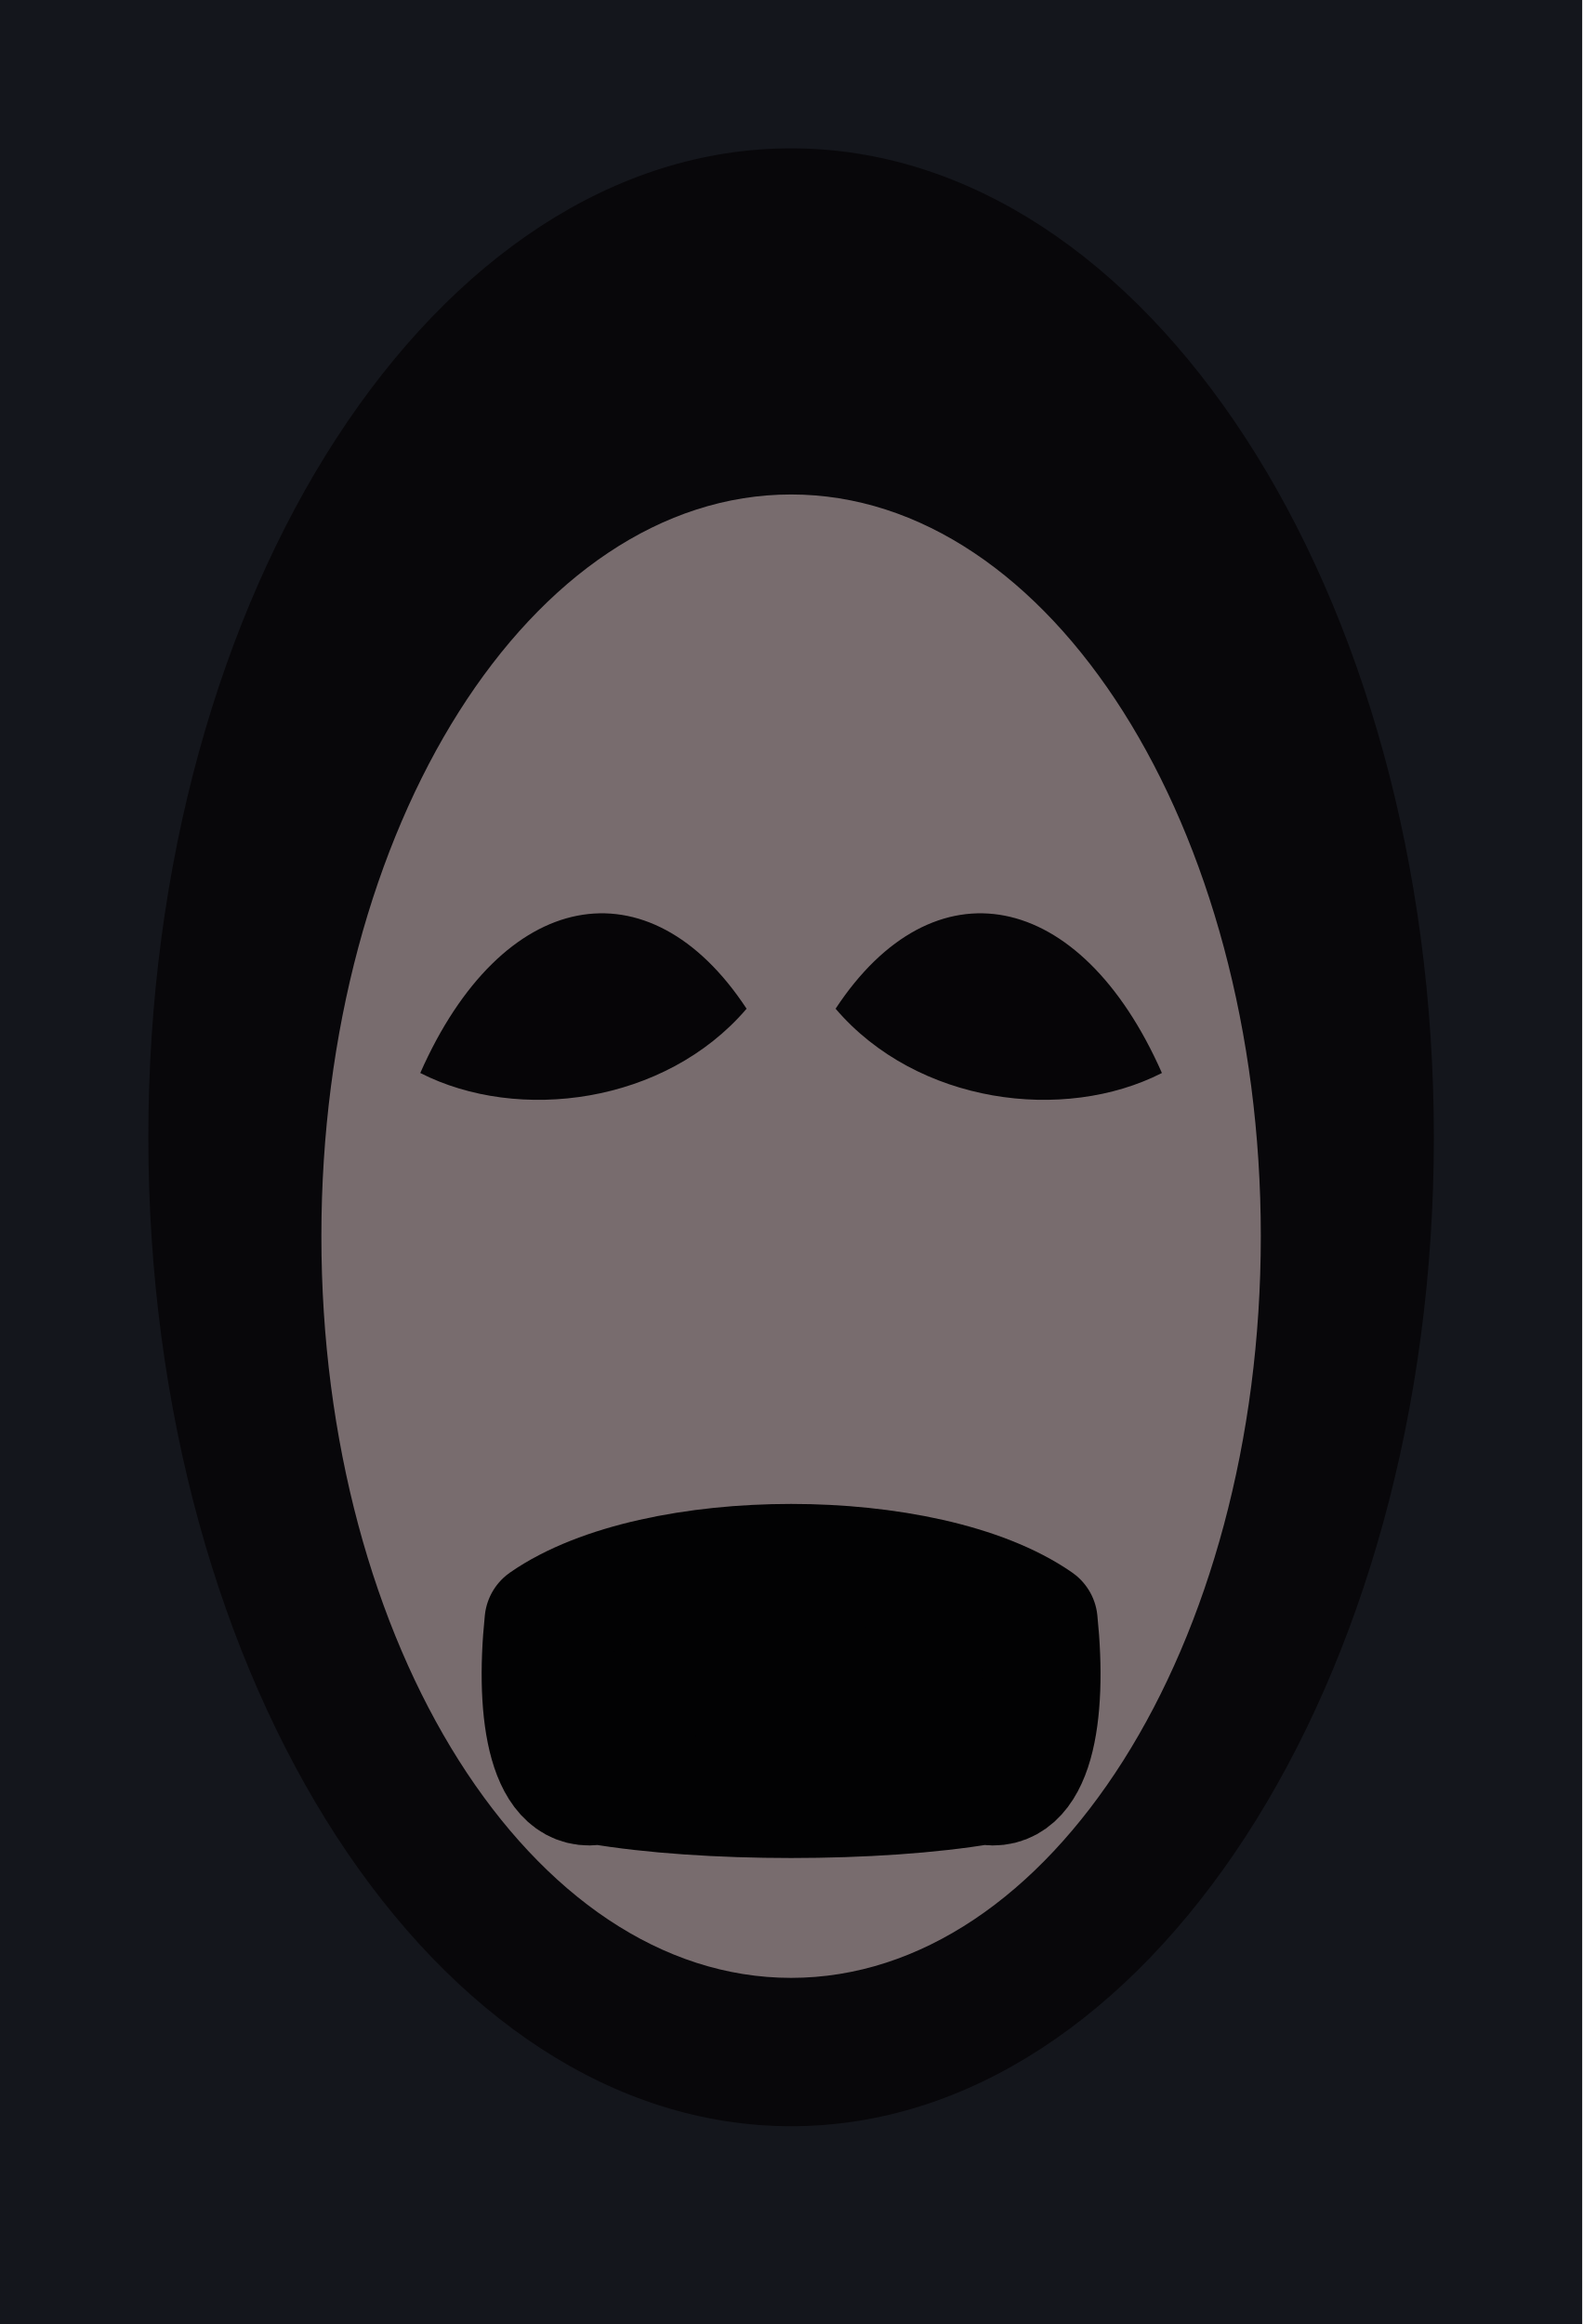
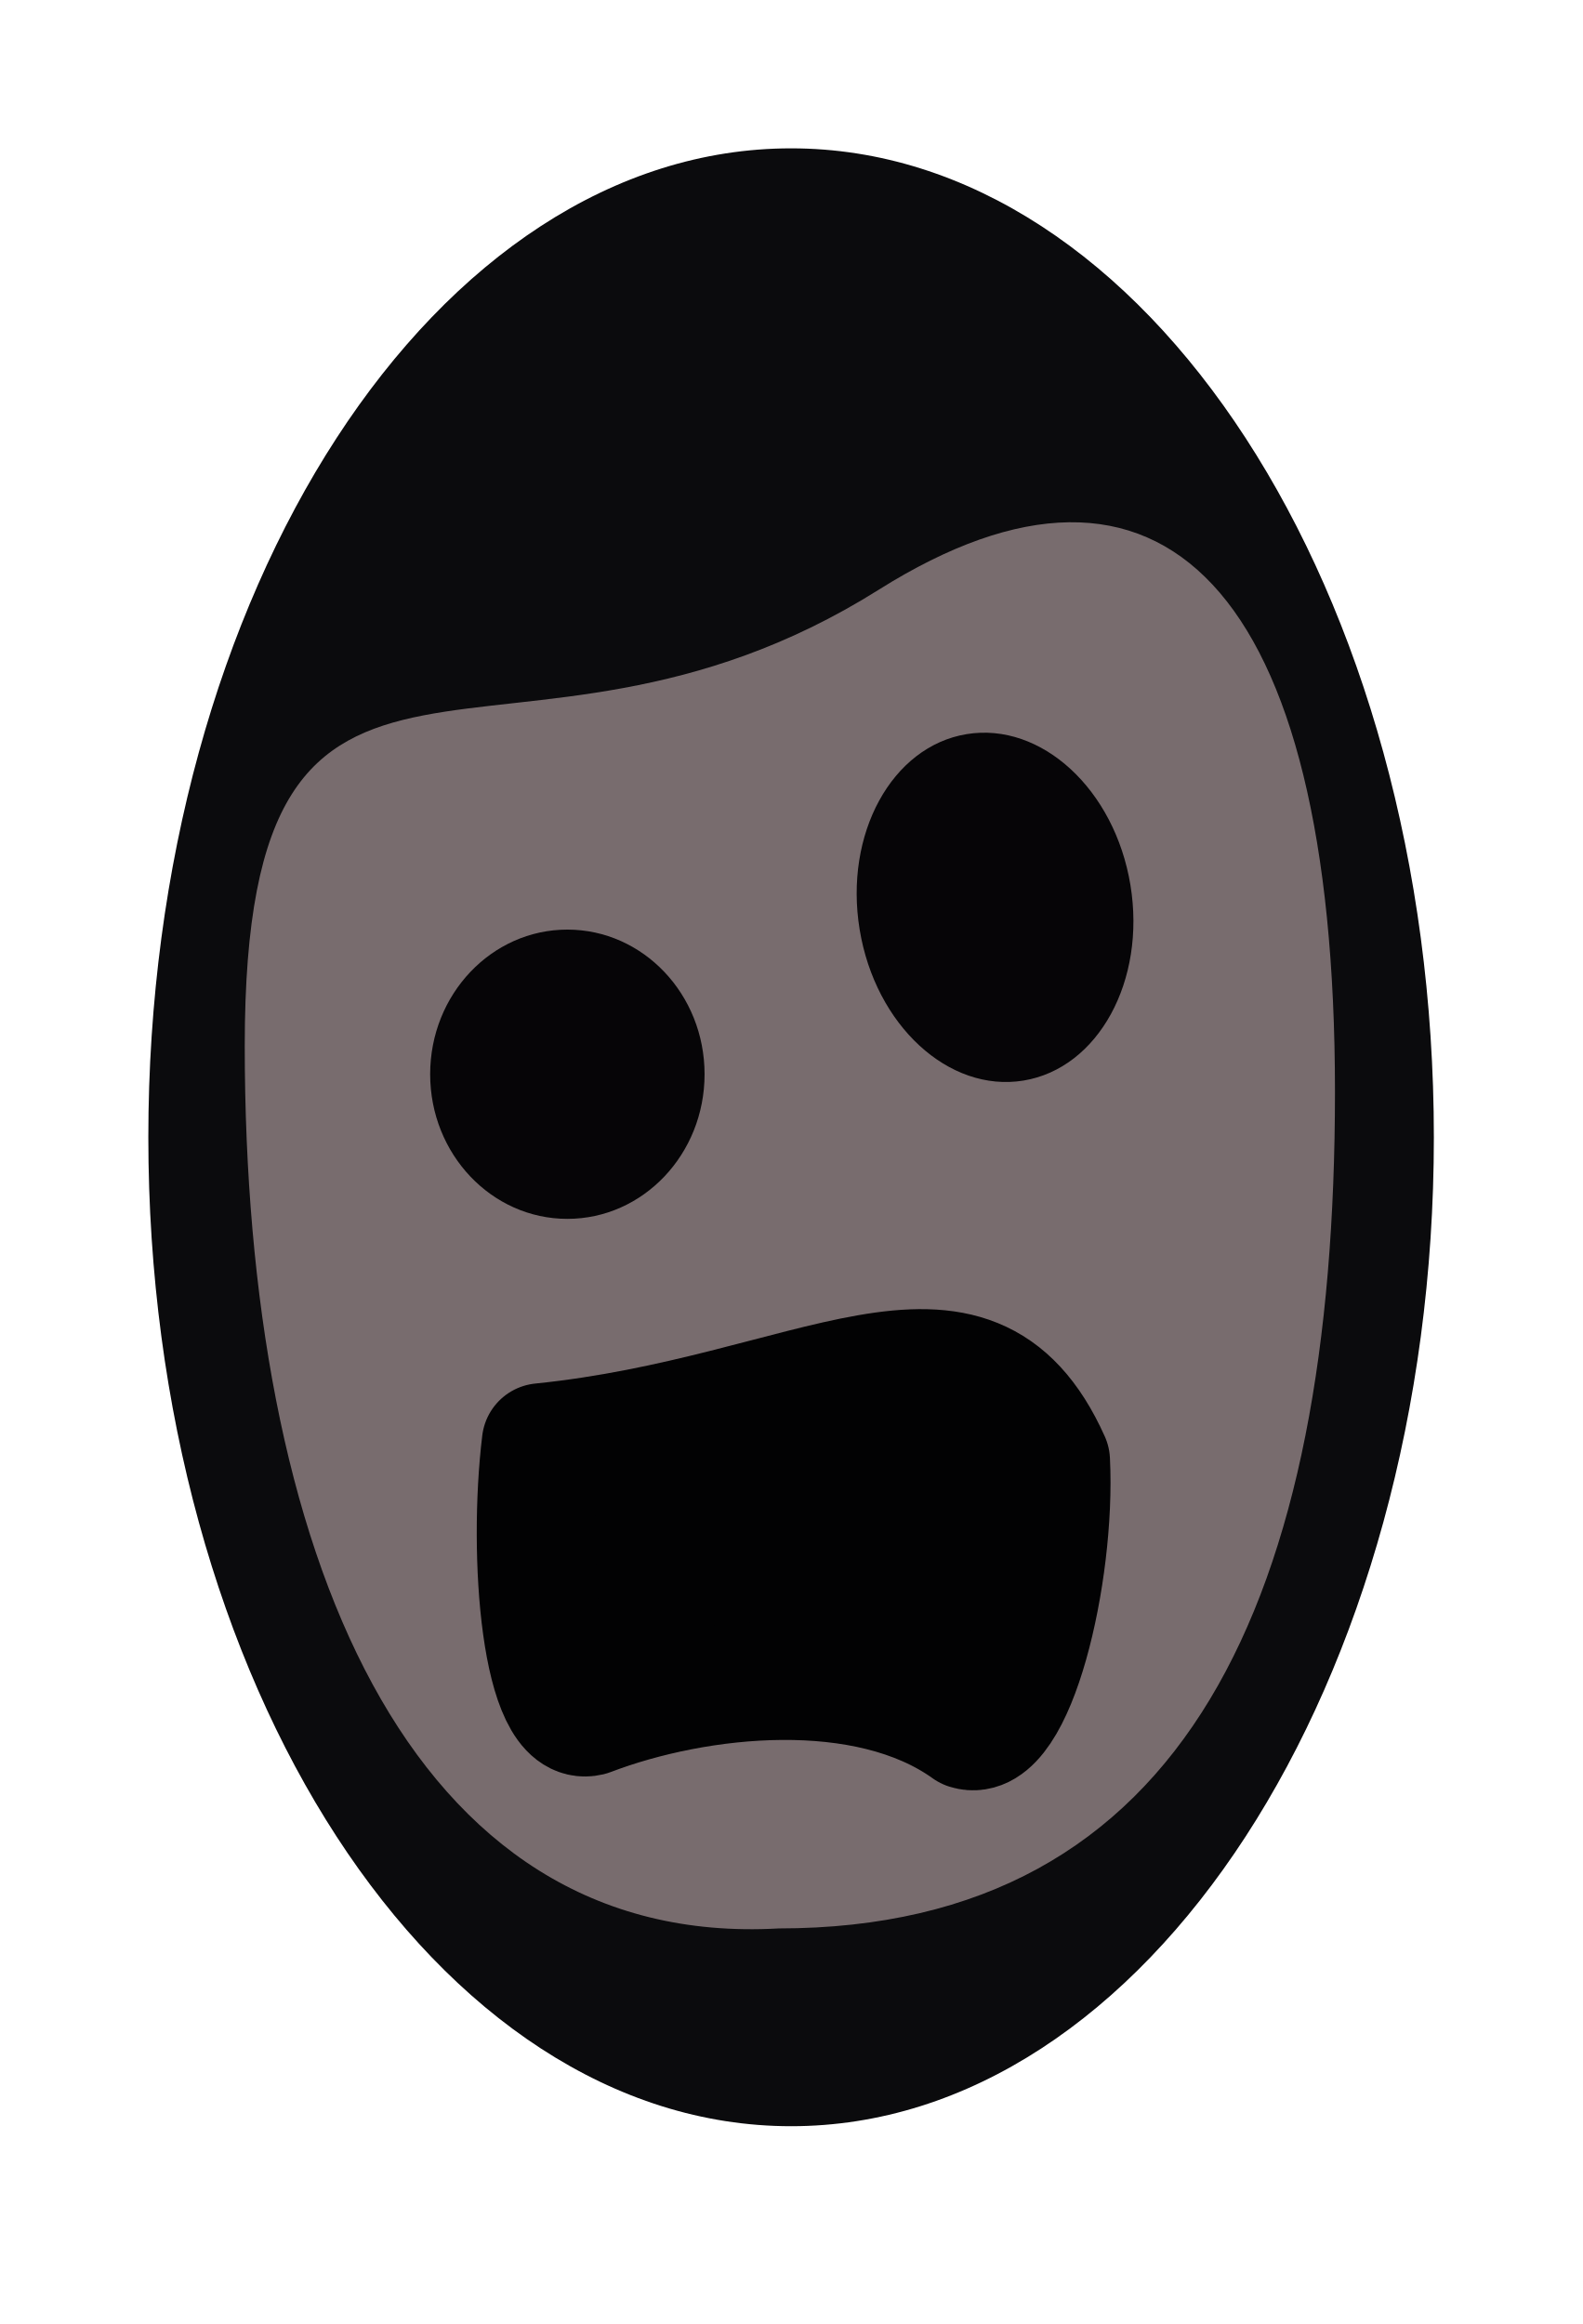
- <svg xmlns="http://www.w3.org/2000/svg" viewBox="-160 -570 320 470" width="640" height="940">
-   <rect x="-160" y="-570" width="320" height="470" fill="#14161c" />
-   <ellipse id="head" cx="0" cy="-340" rx="130" ry="200" fill="#08070a" />
-   <ellipse id="face" cx="0" cy="-320" rx="95" ry="150" fill="#786c6e" />
-   <path id="eye-left" d="M -9.0,-366.0 C -28.8,-396.1 -58.5,-390.4 -75.0,-353.0 C -55.2,-342.9 -25.5,-346.7 -9.0,-366.0 Z" fill="#060507" />
-   <path id="eye-right" d="M 9.0,-366.0 C 28.8,-396.1 58.5,-390.4 75.0,-353.0 C 55.2,-342.9 25.5,-346.7 9.0,-366.0 Z" fill="#060507" />
-   <path id="mouth" d="M -50.0,-242.12 C -27.5,-257.76 27.5,-257.76 50.0,-242.12 C 52.0,-222.8 49.0,-206.7 39.0,-209.0 C 17.5,-205.32 -17.5,-205.32 -39.0,-209.0 C -49.0,-206.7 -52.0,-222.8 -50.0,-242.12 Z" fill="#020203" stroke="#020203" stroke-width="24" stroke-linejoin="round" />
+ <svg xmlns="http://www.w3.org/2000/svg" width="640" height="940" viewBox="0 0 640 940" fill="none">
+   <ellipse cx="320" cy="460" rx="260" ry="400" fill="#0B0B0D" />
+   <path d="M315 780C480 780 540 645.847 540 441.502C540 237.157 469.5 166.821 355.5 238.5C206 332.5 99 218.657 99 423.002C99 627.347 165 788.5 315 780Z" fill="#786C6E" />
+   <path d="M218.905 583.494C329.481 572.276 392.333 517.98 424.997 590.831C427.286 636.669 410.607 705.895 391.22 699.757C350.412 670.476 282.521 677.533 238.487 694.32C218.712 699.063 213.362 629.053 218.905 583.494Z" fill="#020203" stroke="#020203" stroke-width="48" stroke-linejoin="round" />
+   <ellipse cx="229.5" cy="434.5" rx="55.5" ry="58.5" fill="#060507" />
+   <ellipse cx="402.5" cy="367" rx="55.5" ry="71" transform="rotate(-9.32669 402.5 367)" fill="#060507" />
</svg>
